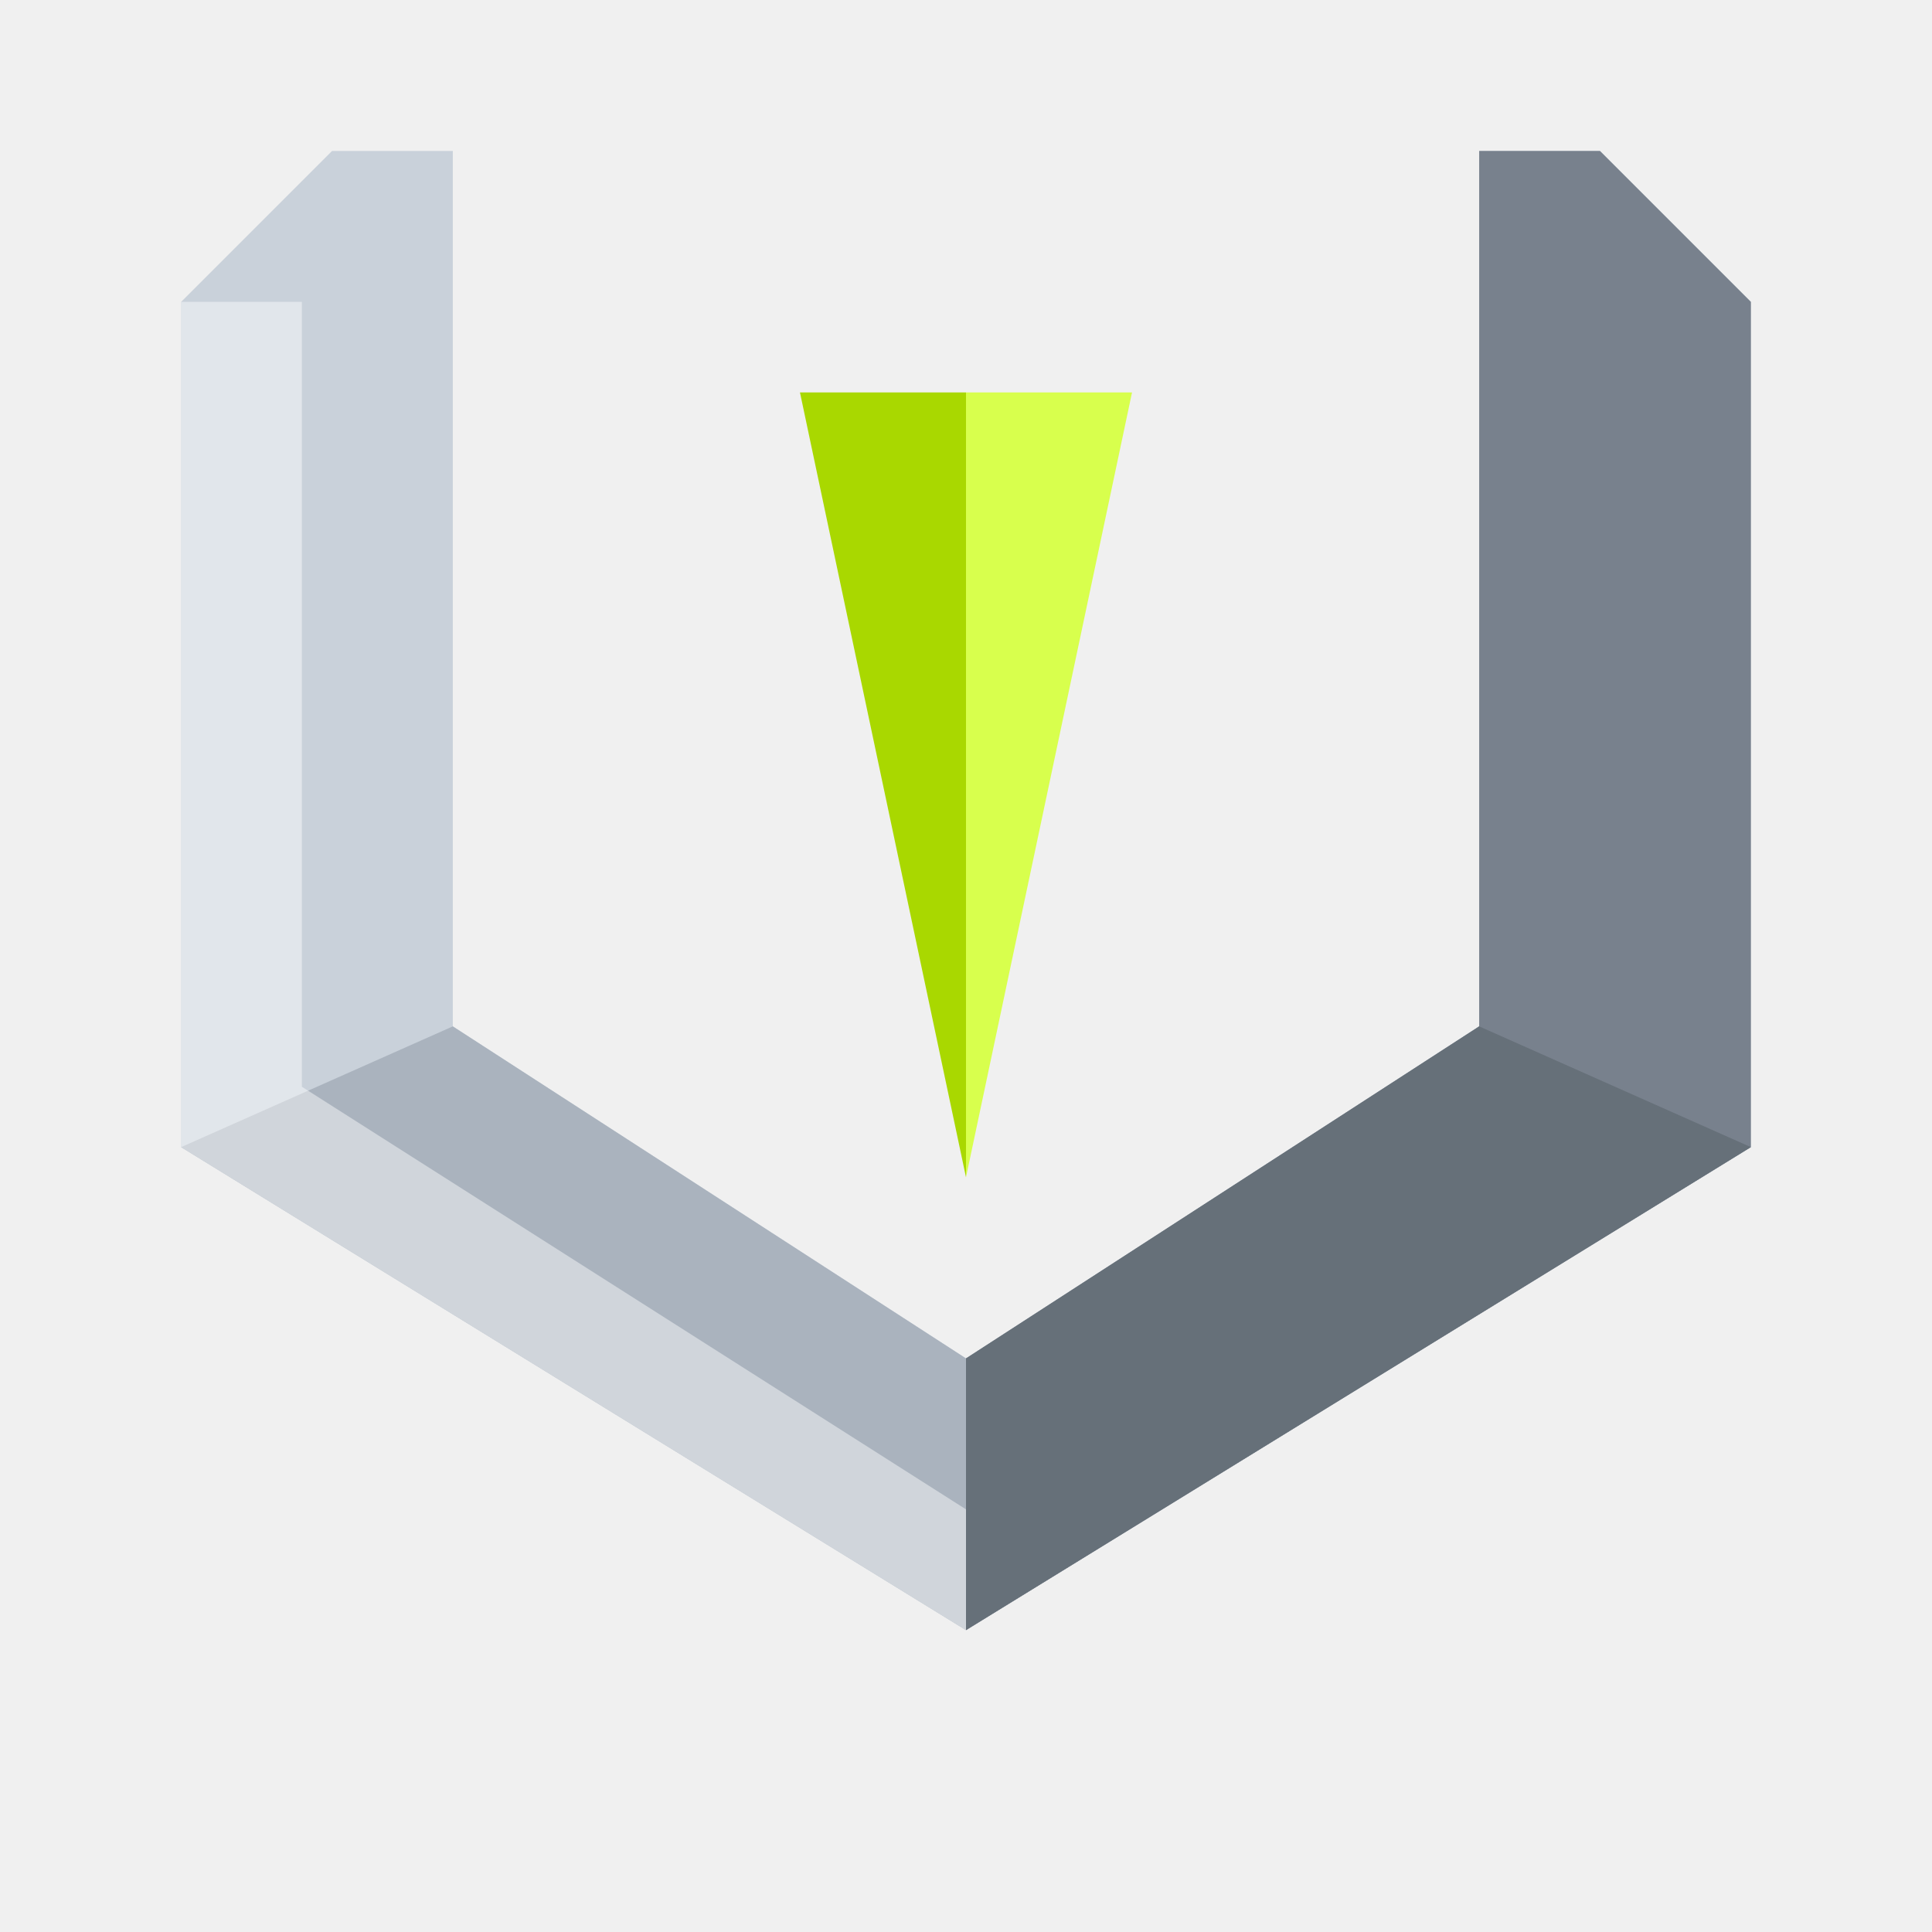
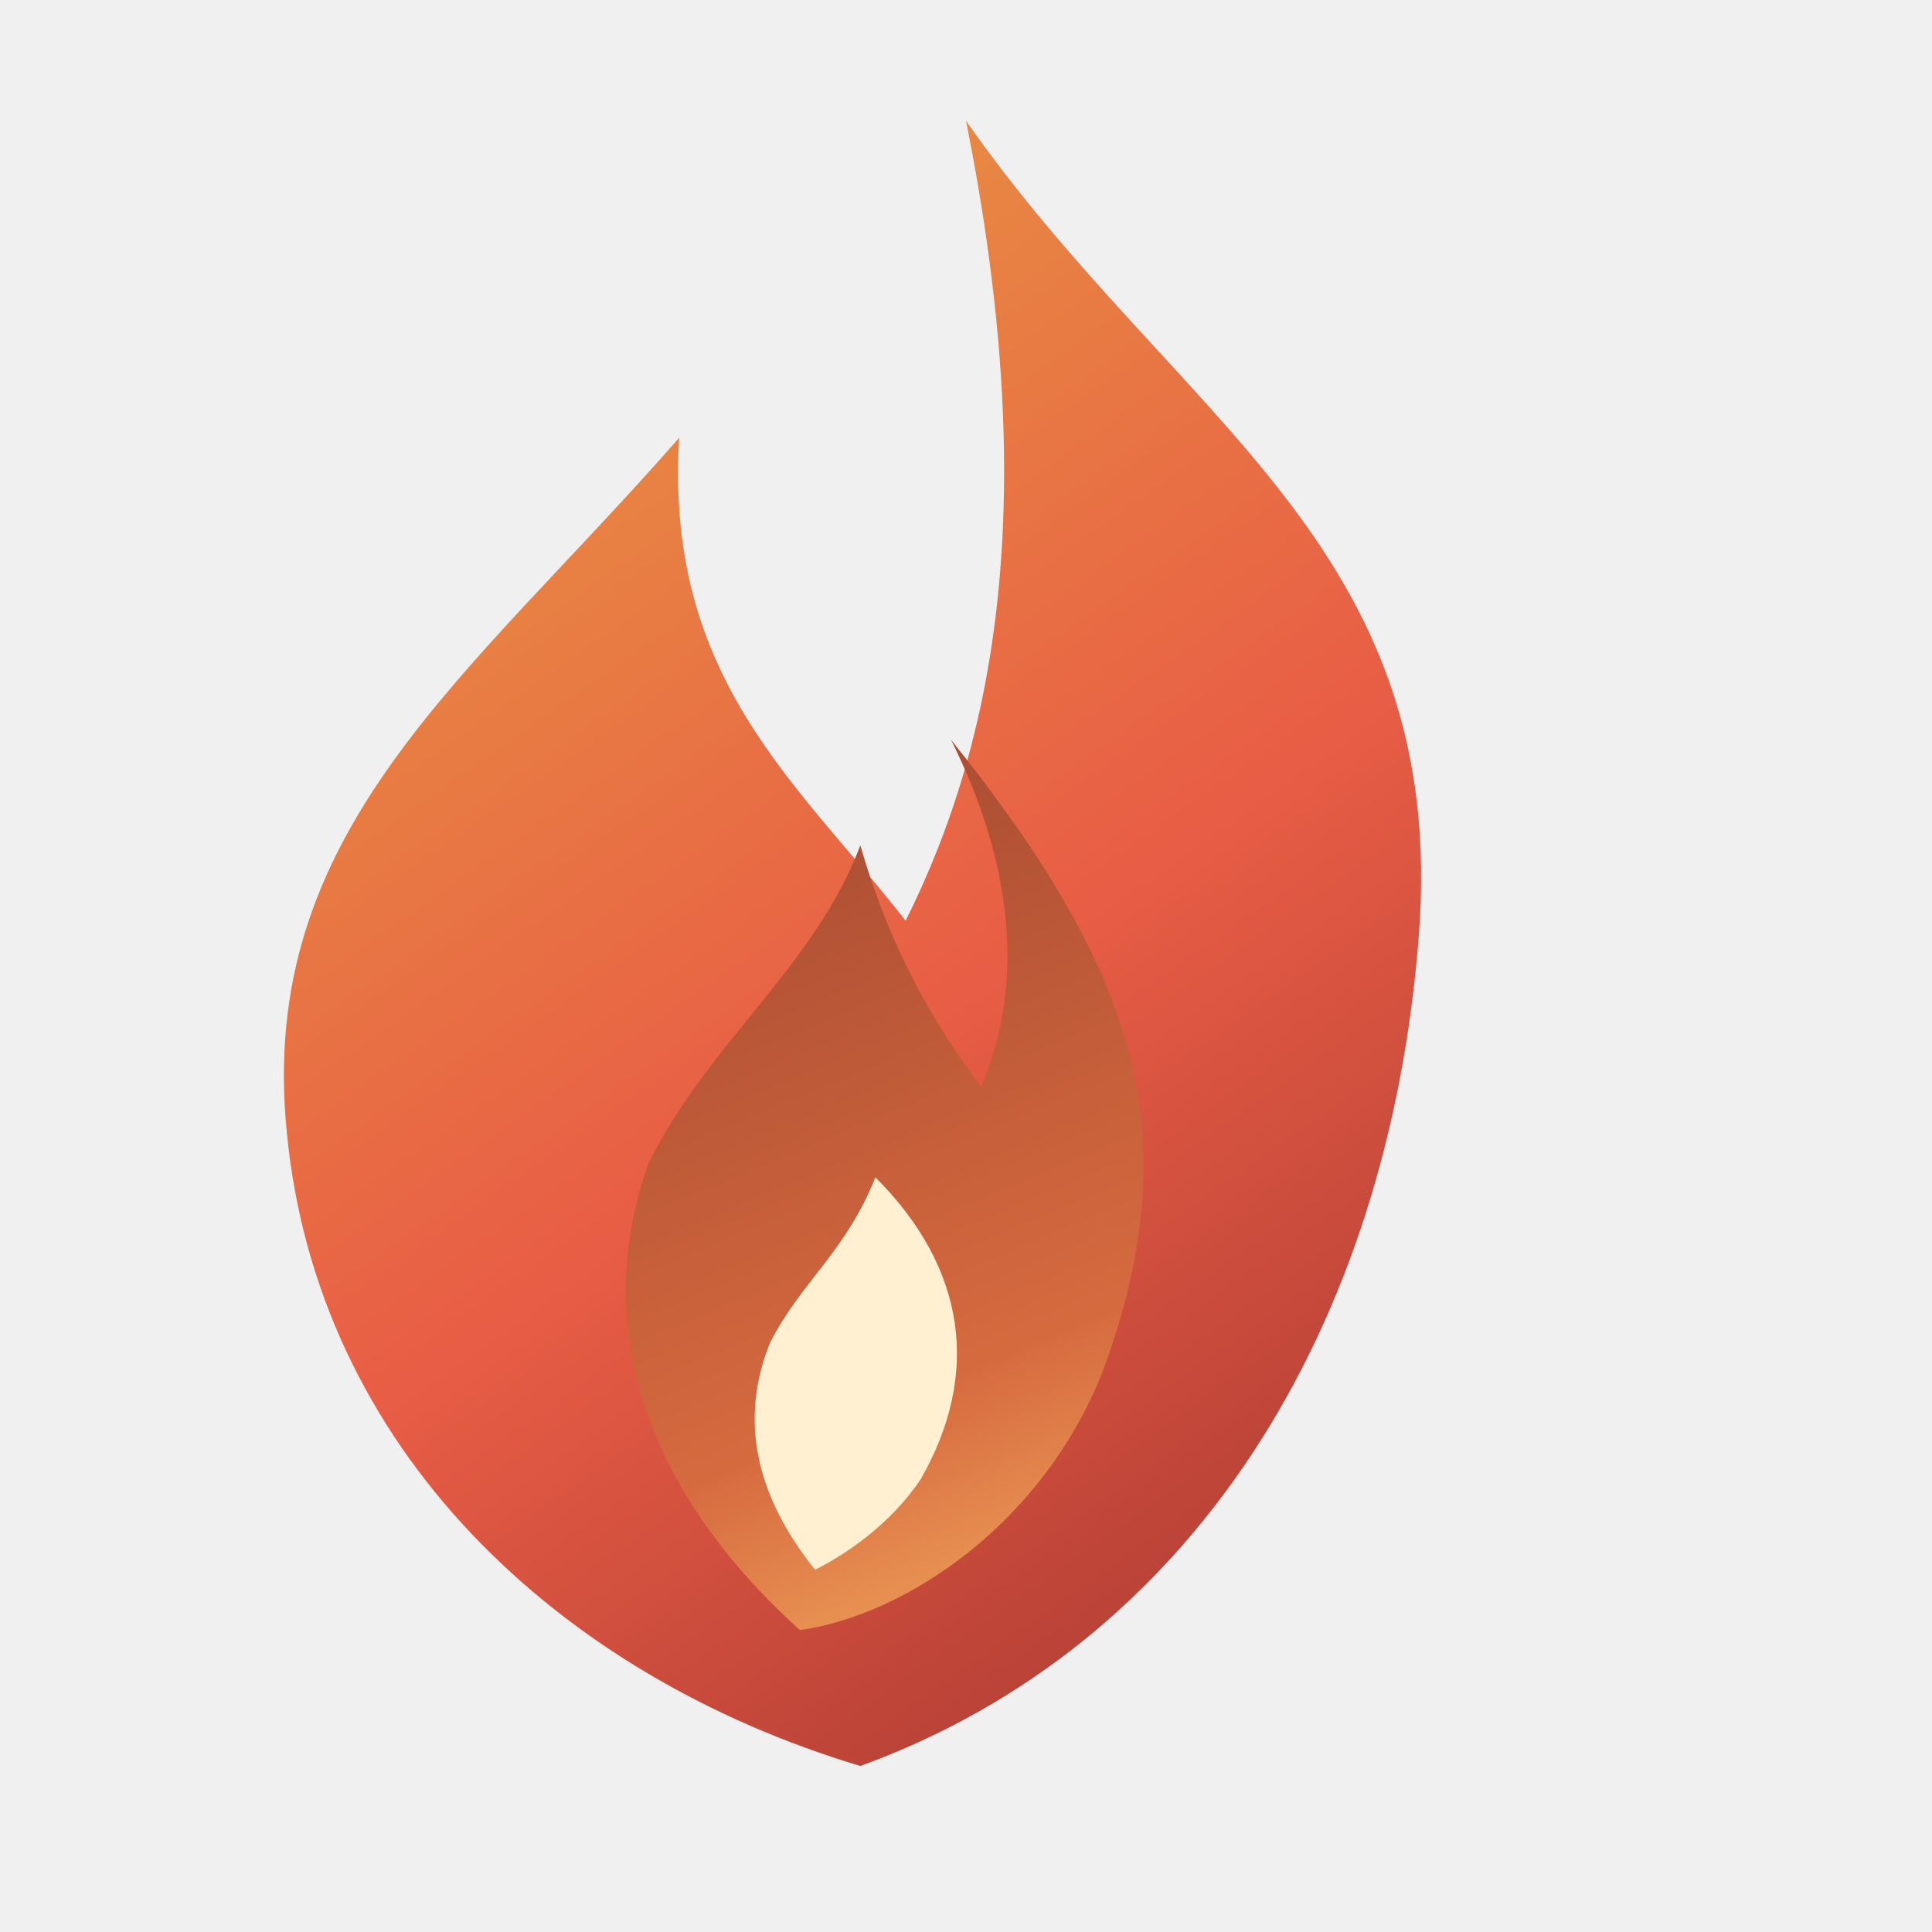
<svg xmlns="http://www.w3.org/2000/svg" viewBox="0 0 128 128" width="512" height="512">
-   <path d="M22 10 L12 20 L12 76 L64 108 L116 76 L116 20 L106 10 L98 10 L98 68 L64 90 L30 68 L30 10 Z" fill="#c9d1da" />
-   <path d="M98 10 L106 10 L116 20 L116 76 L64 108 L64 90 L98 68 Z" fill="#78818d" />
-   <path d="M116 76 L64 108 L64 90 L98 68 Z" fill="#667079" />
-   <path d="M12 76 L64 108 L64 90 L30 68 Z" fill="#aab3be" />
-   <path d="M12 20 L12 76 L64 108 L64 100 L20 72 L20 20 Z" fill="#ffffff" opacity="0.45" />
-   <path d="M64 78 L53 26 L64 26 Z" fill="#a9d800" />
-   <path d="M64 78 L75 26 L64 26 Z" fill="#d8ff4d" />
+   <defs>
+     <linearGradient id="ember" x1="28" y1="18" x2="94" y2="112" gradientUnits="userSpaceOnUse">
+       <stop offset="0" stop-color="#e89442" />
+       <stop offset="0.52" stop-color="#e85d45" />
+       <stop offset="1" stop-color="#a93832" />
+     </linearGradient>
+     <linearGradient id="core" x1="46" y1="53" x2="69" y2="108" gradientUnits="userSpaceOnUse">
+       <stop offset="0" stop-color="#a84b32" />
+       <stop offset="0.7" stop-color="#d66a3f" />
+       <stop offset="1" stop-color="#f0a25b" />
+     </linearGradient>
+   </defs>
+   <path d="M64 8 C78 28 96 36 94 62 C92 88 79 109 57 117 C37 111 21 96 19 75 C17 55 31 45 45 29 C44 45 53 52 60 61 C66 49 69 33 64 8Z" fill="url(#ember)" />
+   <path d="M63 49 C75 64 79 75 73 91 C69 101 60 107 53 108 C43 99 39 88 43 77 C47 69 54 64 57 56 C59 63 62 68 65 72 C68 65 67 57 63 49Z" fill="url(#core)" />
+   <path d="M58 78 C64 84 65 91 61 98 C59 101 56 103 54 104 C50 99 49 94 51 89 C53 85 56 83 58 78Z" fill="#fff0d2" />
</svg>
